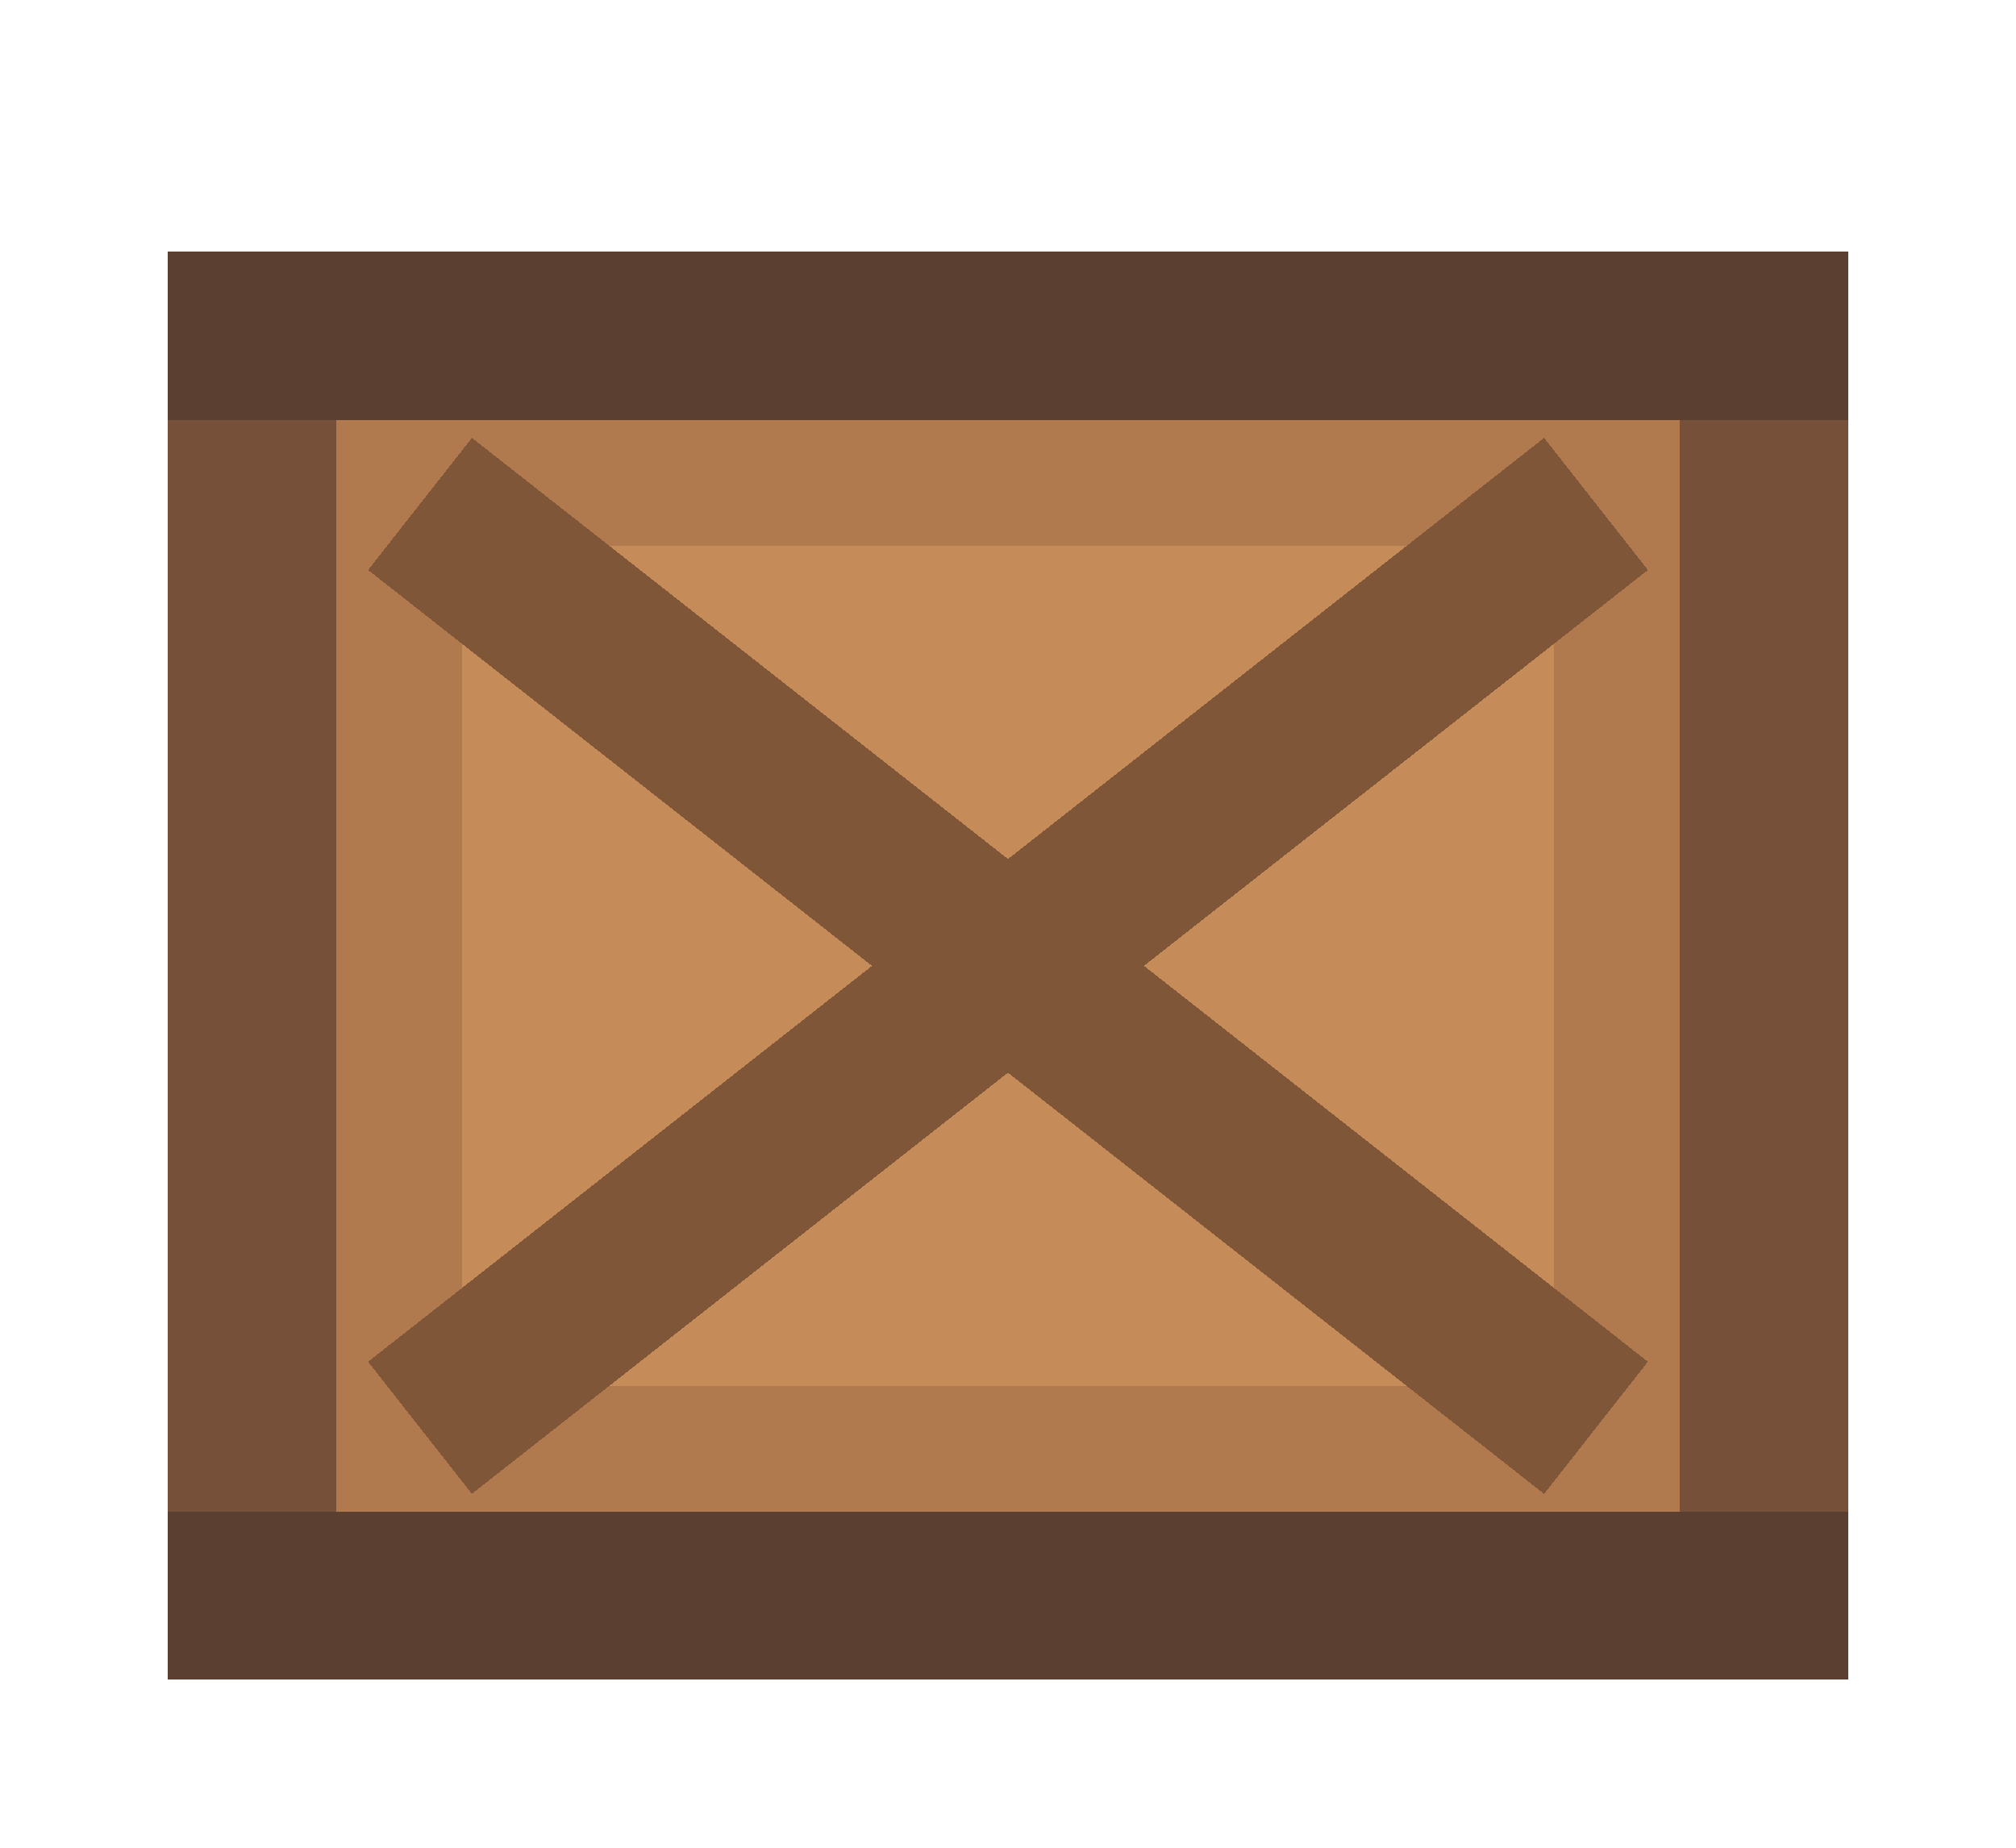
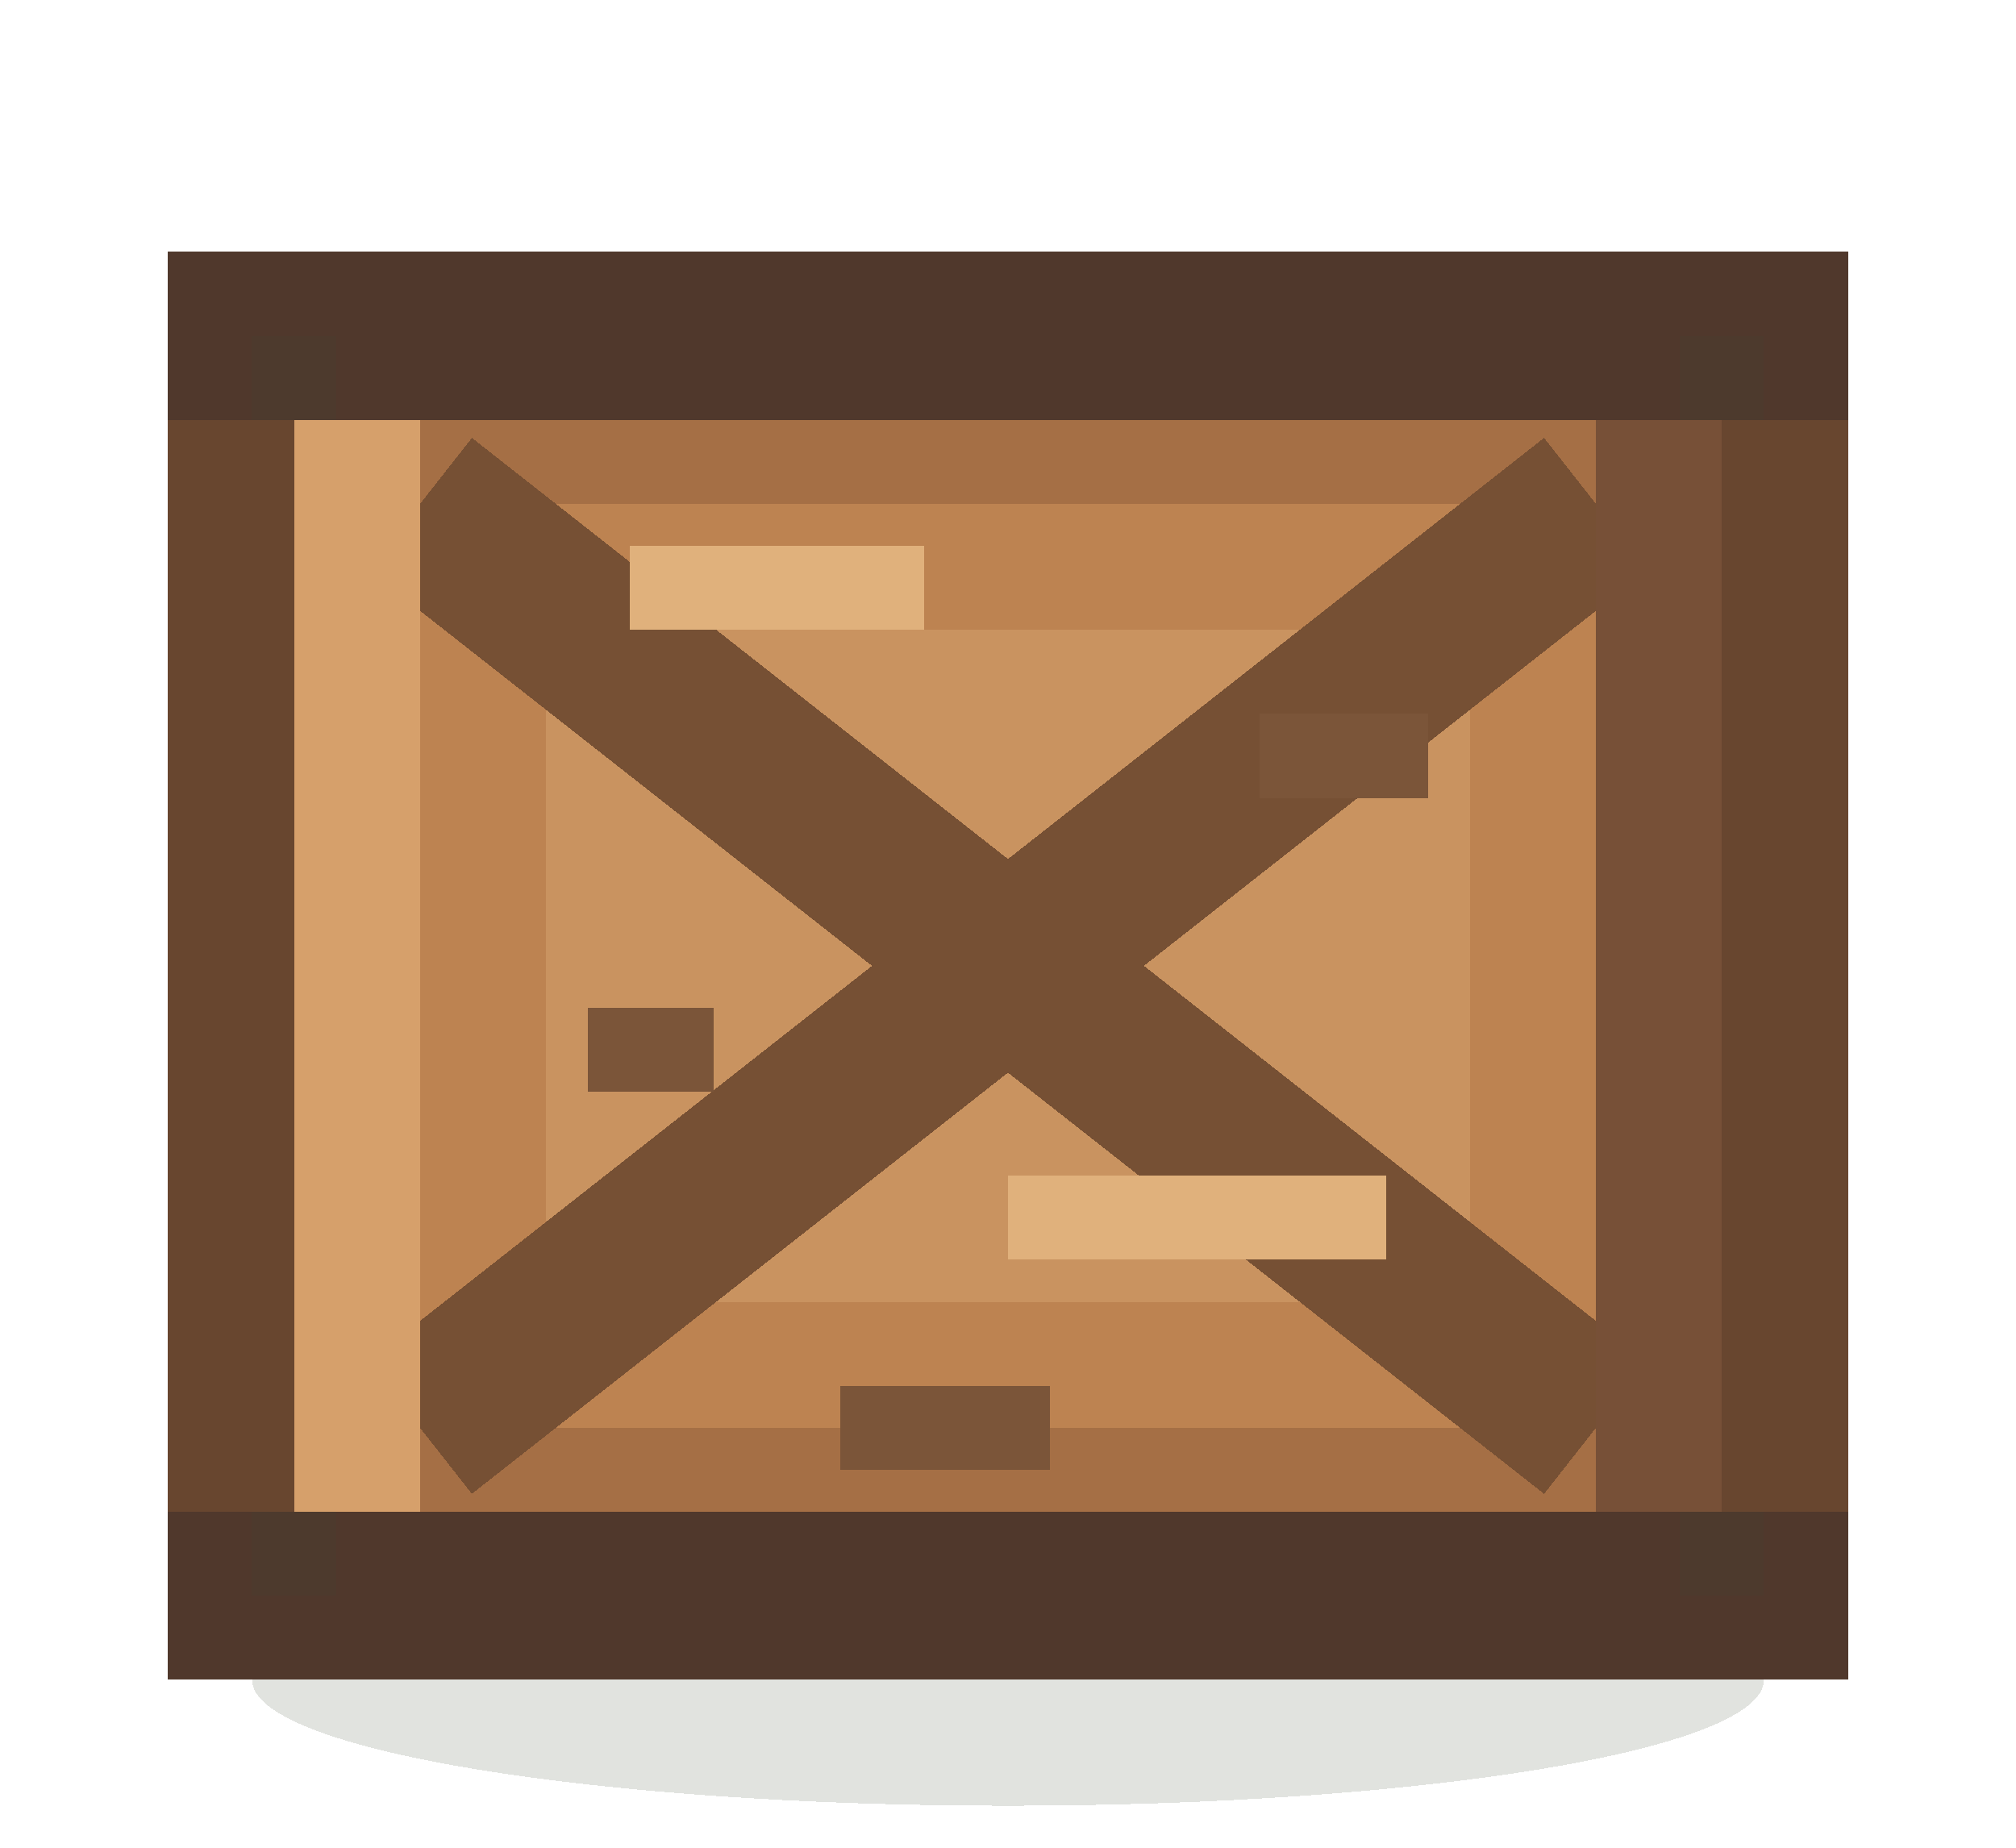
<svg xmlns="http://www.w3.org/2000/svg" width="48" height="44" viewBox="0 0 48 44" shape-rendering="crispEdges">
  <rect width="48" height="44" fill="none" />
-   <rect x="4" y="6" width="40" height="34" fill="#765039" />
-   <rect x="8" y="10" width="32" height="26" fill="#b17a4e" />
-   <rect x="11" y="13" width="26" height="20" fill="#c58c5a" />
-   <path d="M10 12l28 22M38 12L10 34" stroke="#805638" stroke-width="4" />
-   <rect x="4" y="6" width="40" height="4" fill="#5b3f30" />
-   <rect x="4" y="36" width="40" height="4" fill="#5b3f30" />
+   <ellipse cx="24" cy="40" rx="18" ry="3" fill="#3d4d35" opacity=".16" />
+   <rect x="4" y="6" width="40" height="34" fill="#68462f" />
+   <rect x="7" y="9" width="34" height="28" fill="#a56f45" />
+   <rect x="10" y="12" width="28" height="22" fill="#bd8351" />
+   <rect x="13" y="15" width="22" height="16" fill="#c99360" />
+   <path d="M10 12l28 22M38 12 10 34" stroke="#765034" stroke-width="4" />
+   <rect x="4" y="6" width="40" height="4" fill="#50382c" />
+   <rect x="4" y="36" width="40" height="4" fill="#50382c" />
+   <rect x="7" y="10" width="3" height="26" fill="#d6a06b" />
+   <rect x="38" y="10" width="3" height="26" fill="#775037" />
+   <g fill="#e0b17c">
+     <rect x="15" y="13" width="7" height="2" />
+     <rect x="24" y="28" width="9" height="2" />
+   </g>
+   <g fill="#7b5539">
+     <rect x="14" y="24" width="3" height="2" />
+     <rect x="30" y="17" width="4" height="2" />
+     <rect x="20" y="33" width="5" height="2" />
+   </g>
+   <g fill="#4d3a2d">
+     <rect x="6" y="8" width="2" height="2" />
+     <rect x="40" y="8" width="2" height="2" />
+     <rect x="6" y="36" width="2" height="2" />
+     <rect x="40" y="36" width="2" height="2" />
+   </g>
</svg>
